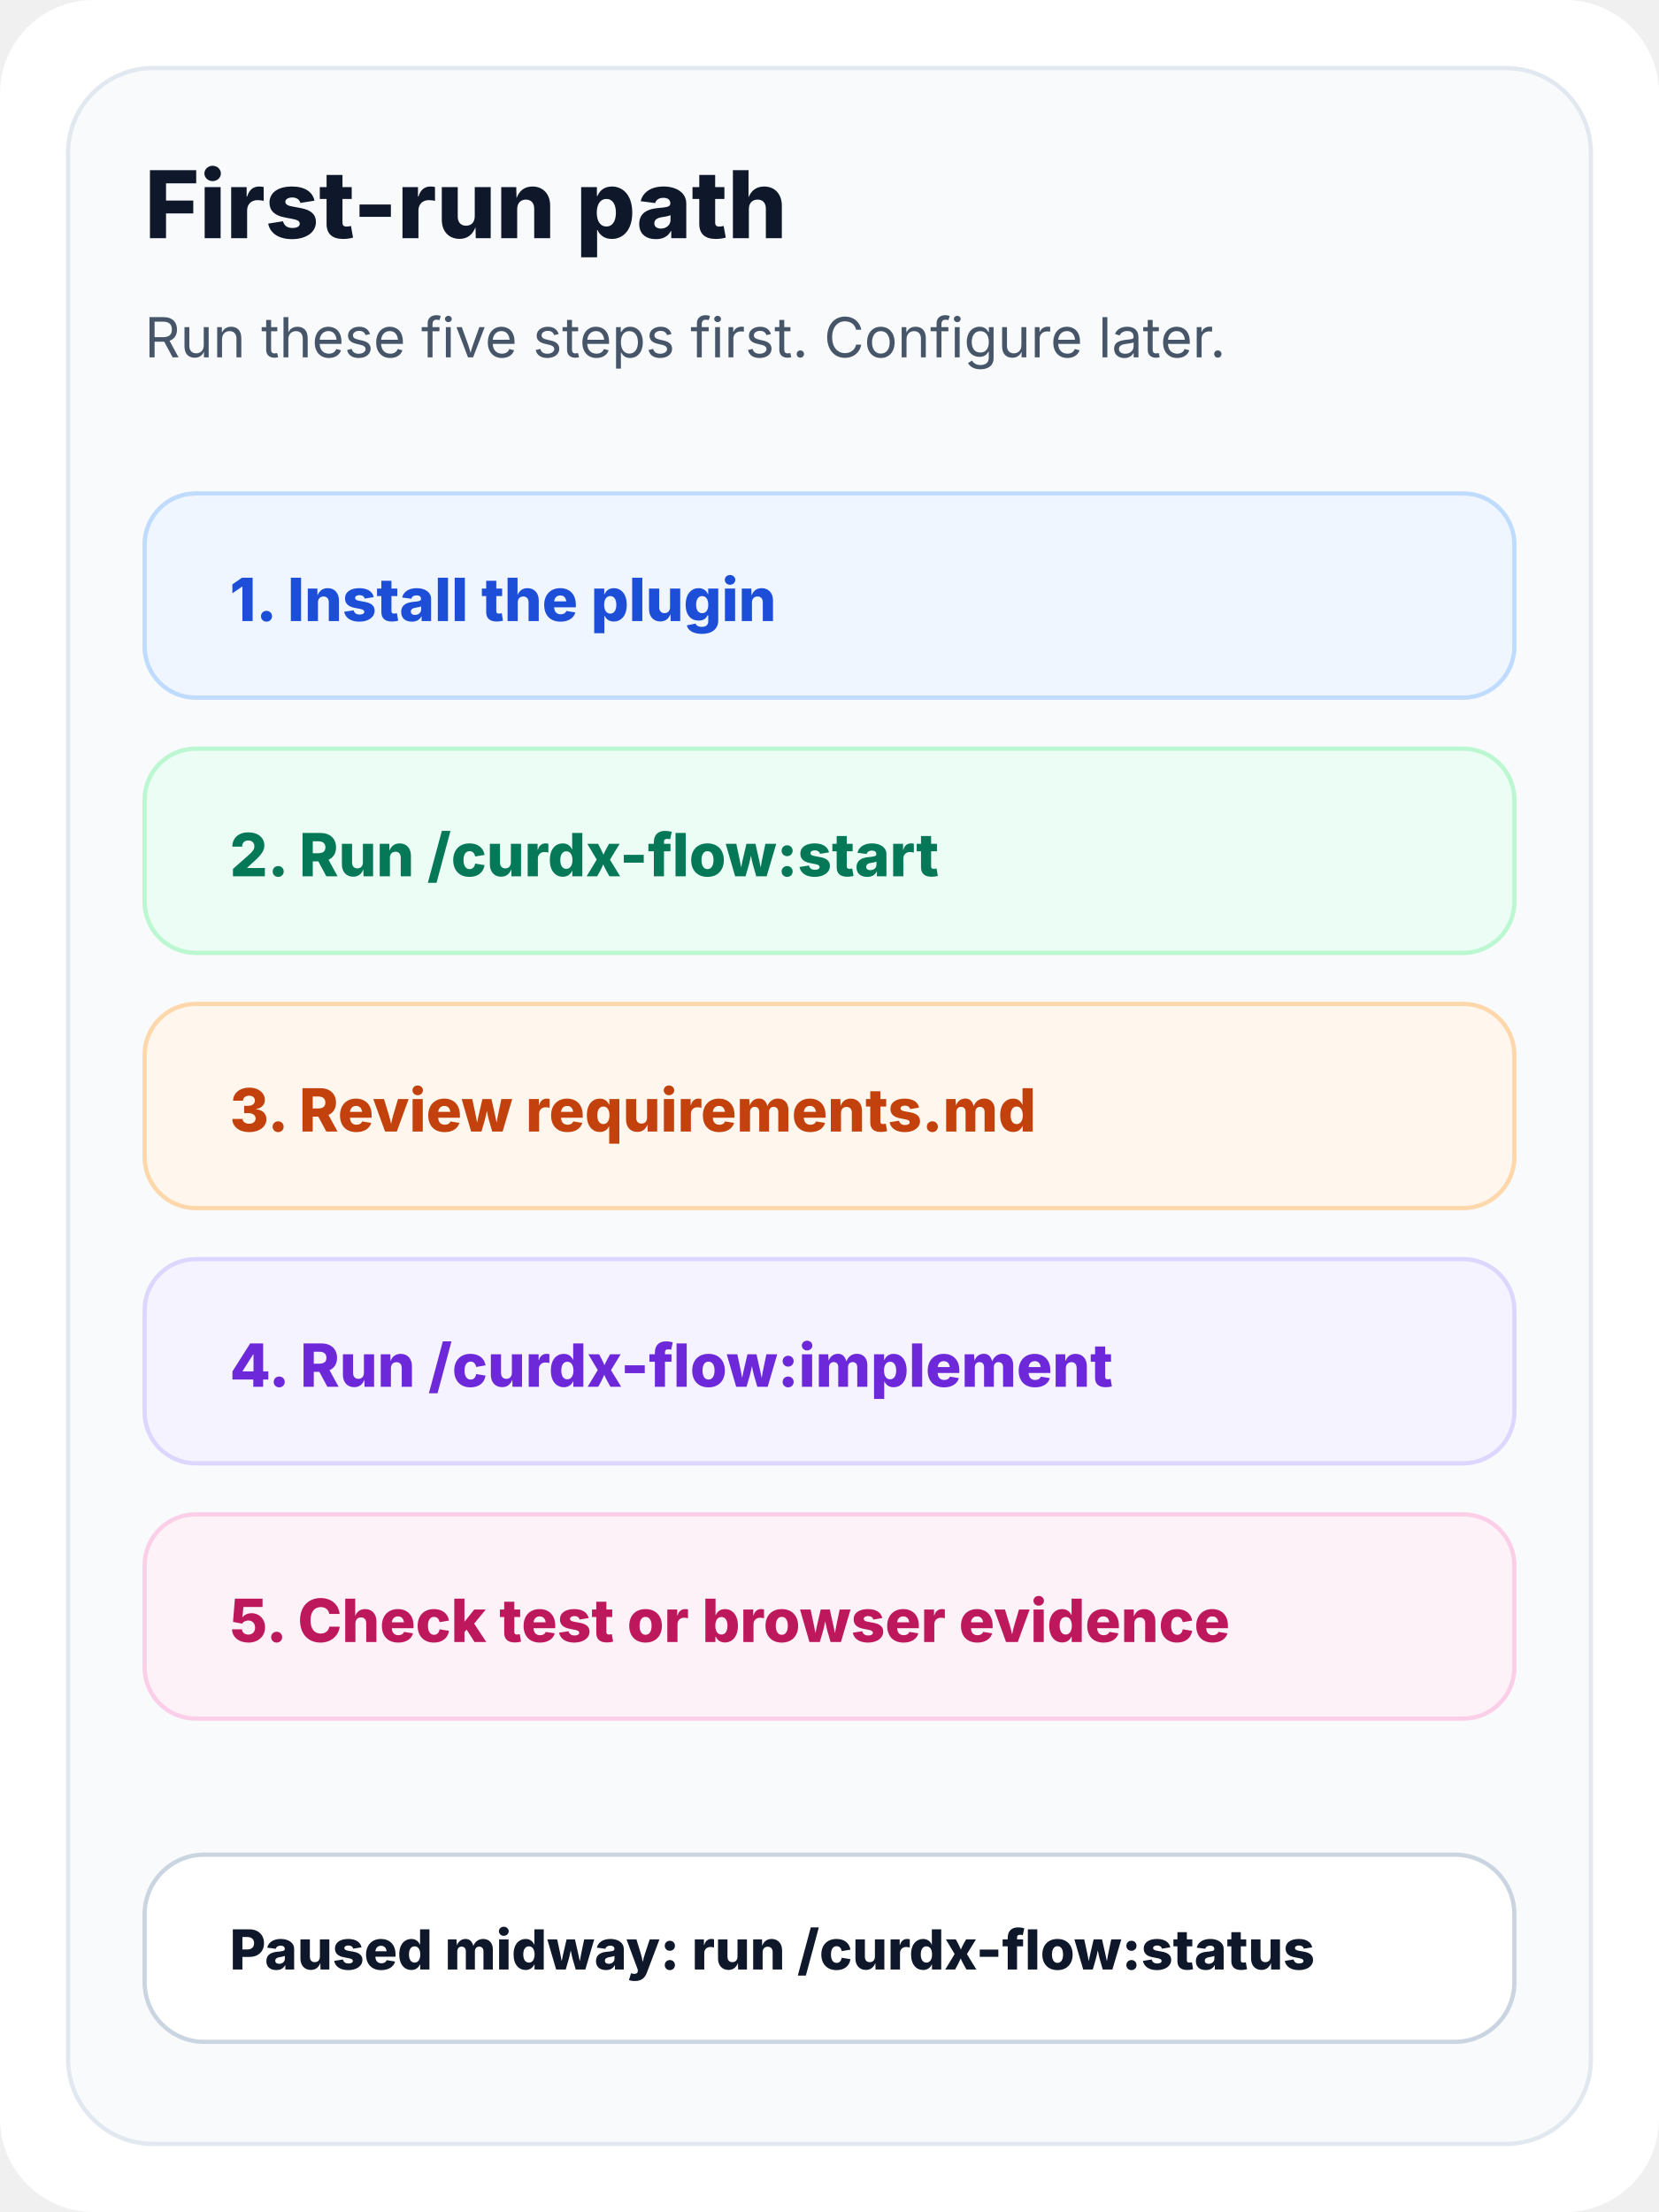
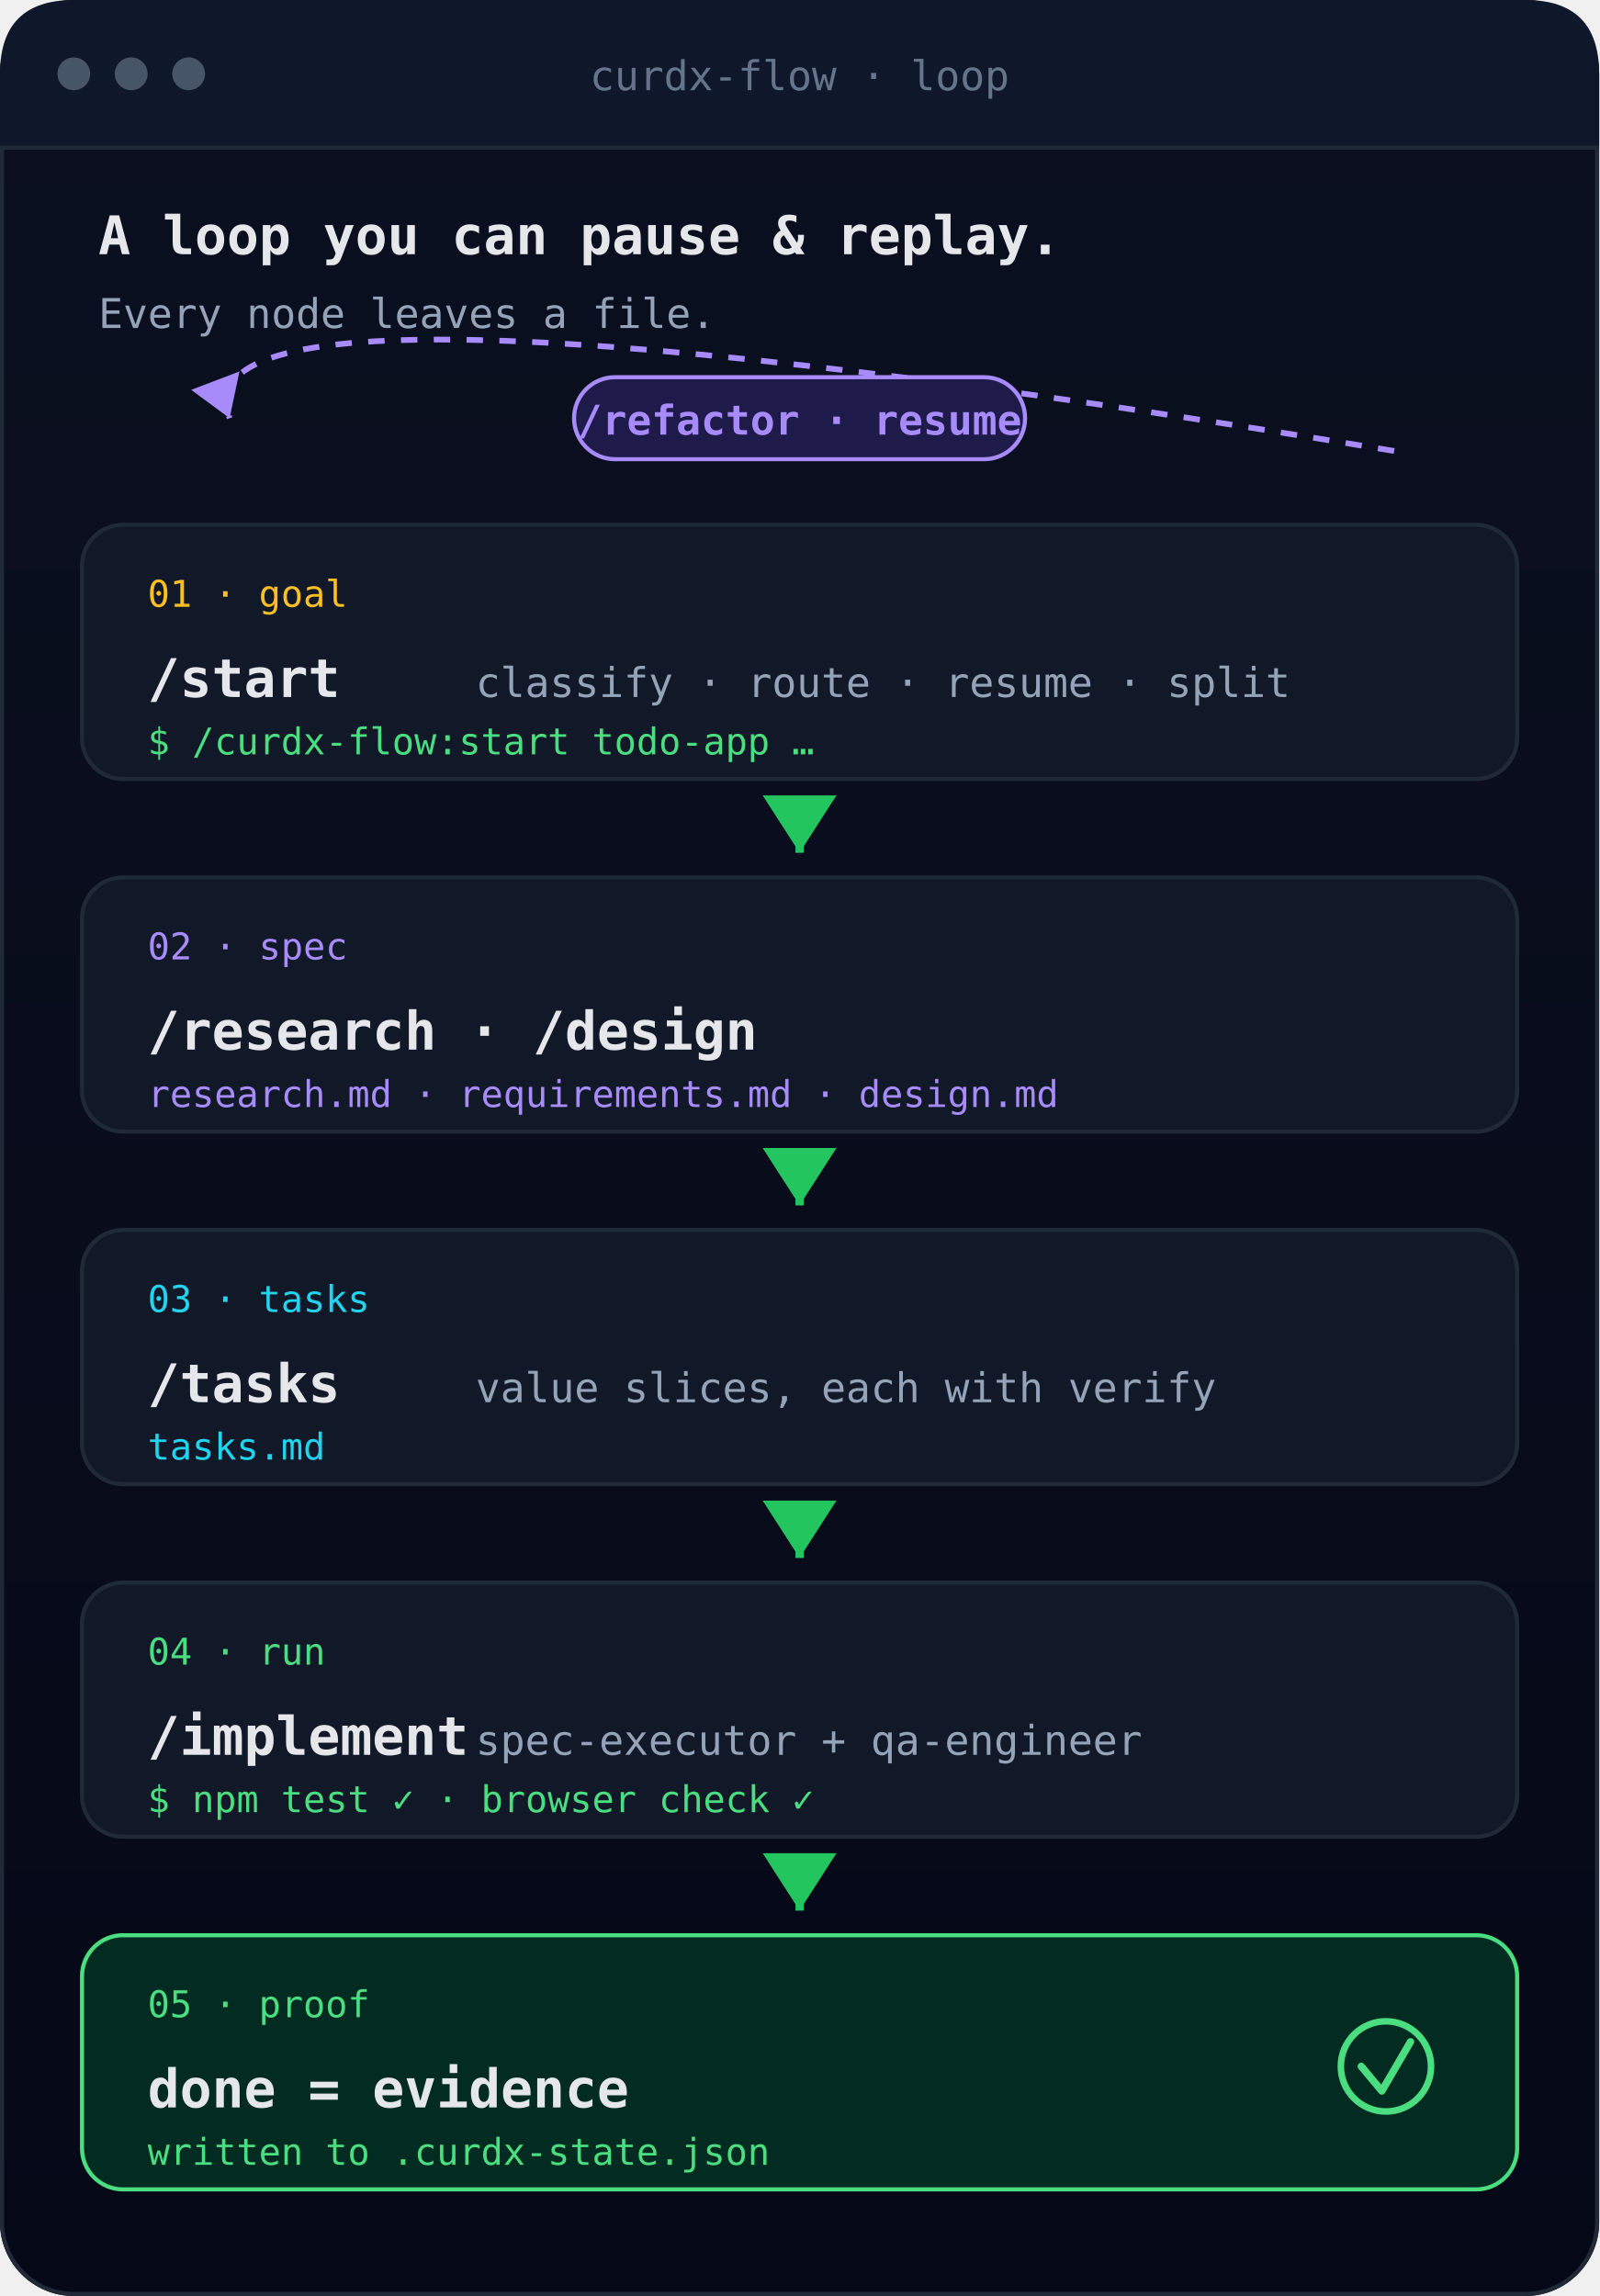
- <svg xmlns="http://www.w3.org/2000/svg" width="390" height="520" viewBox="0 0 390 520" fill="none" role="img" aria-labelledby="title desc">
-   <rect width="390" height="520" rx="22" fill="#FFFFFF" />
-   <rect x="16" y="16" width="358" height="488" rx="20" fill="#F8FAFC" stroke="#E2E8F0" />
-   <text x="34" y="56" fill="#0F172A" font-family="Inter, ui-sans-serif, system-ui" font-size="22" font-weight="800">First-run path</text>
-   <text x="34" y="84" fill="#475569" font-family="Inter, ui-sans-serif, system-ui" font-size="13">Run these five steps first. Configure later.</text>
-   <g font-family="Inter, ui-sans-serif, system-ui" font-size="14">
-     <rect x="34" y="116" width="322" height="48" rx="12" fill="#EFF6FF" stroke="#BFDBFE" />
-     <text x="54" y="146" fill="#1D4ED8" font-weight="800">1. Install the plugin</text>
-     <rect x="34" y="176" width="322" height="48" rx="12" fill="#ECFDF5" stroke="#BBF7D0" />
-     <text x="54" y="206" fill="#047857" font-weight="800">2. Run /curdx-flow:start</text>
-     <rect x="34" y="236" width="322" height="48" rx="12" fill="#FFF7ED" stroke="#FED7AA" />
-     <text x="54" y="266" fill="#C2410C" font-weight="800">3. Review requirements.md</text>
-     <rect x="34" y="296" width="322" height="48" rx="12" fill="#F5F3FF" stroke="#DDD6FE" />
-     <text x="54" y="326" fill="#6D28D9" font-weight="800">4. Run /curdx-flow:implement</text>
-     <rect x="34" y="356" width="322" height="48" rx="12" fill="#FDF2F8" stroke="#FBCFE8" />
-     <text x="54" y="386" fill="#BE185D" font-weight="800">5. Check test or browser evidence</text>
+ <svg xmlns="http://www.w3.org/2000/svg" viewBox="0 0 390 560" width="390" height="560" role="img" aria-labelledby="lmTitle lmDesc" font-family="'JetBrains Mono', ui-monospace, SFMono-Regular, Menlo, Consolas, monospace">
+   <defs>
+     <linearGradient id="lmBg" x1="0" y1="0" x2="0" y2="1">
+       <stop offset="0" stop-color="#0B1020" />
+       <stop offset="1" stop-color="#050817" />
+     </linearGradient>
+     <marker id="lmArr" markerWidth="9" markerHeight="9" refX="7" refY="4.5" orient="auto">
+       <path d="M0 0 L7 4.5 L0 9 Z" fill="#22C55E" />
+     </marker>
+     <marker id="lmArrDim" markerWidth="9" markerHeight="9" refX="7" refY="4.5" orient="auto">
+       <path d="M0 0 L7 4.5 L0 9 Z" fill="#A78BFA" />
+     </marker>
+   </defs>
+   <rect width="390" height="560" rx="18" fill="url(#lmBg)" />
+   <rect x="0.5" y="0.5" width="389" height="559" rx="17.5" fill="none" stroke="#1F2937" />
+   <path d="M0 18 Q0 0 18 0 L372 0 Q390 0 390 18 L390 36 L0 36 Z" fill="#0F172A" />
+   <circle cx="18" cy="18" r="4" fill="#475569" />
+   <circle cx="32" cy="18" r="4" fill="#475569" />
+   <circle cx="46" cy="18" r="4" fill="#475569" />
+   <text x="195" y="22" font-size="10" fill="#64748B" text-anchor="middle">curdx-flow · loop</text>
+   <line x1="0" y1="36" x2="390" y2="36" stroke="#1F2937" />
+   <text x="24" y="62" font-size="13" fill="#E5E7EB" font-weight="700">A loop you can pause &amp; replay.</text>
+   <text x="24" y="80" font-size="10" fill="#94A3B8">Every node leaves a file.</text>
+   <path d="M340 110 Q40 60 56 102" stroke="#A78BFA" stroke-width="1.4" stroke-dasharray="4 4" fill="none" marker-end="url(#lmArrDim)" />
+   <rect x="140" y="92" width="110" height="20" rx="10" fill="#1E1B4B" stroke="#A78BFA" />
+   <text x="195" y="106" font-size="10" fill="#A78BFA" text-anchor="middle" font-weight="700">/refactor · resume</text>
+   <g>
+     <rect x="20" y="128" width="350" height="62" rx="10" fill="#111827" stroke="#1F2937" />
+     <text x="36" y="148" font-size="9" fill="#FBBF24">01 · goal</text>
+     <text x="36" y="170" font-size="13" fill="#E5E7EB" font-weight="700">/start</text>
+     <text x="116" y="170" font-size="10" fill="#94A3B8">classify · route · resume · split</text>
+     <text x="36" y="184" font-size="9" fill="#4ADE80">$ /curdx-flow:start todo-app …</text>
  </g>
-   <rect x="34" y="436" width="322" height="44" rx="14" fill="#FFFFFF" stroke="#CBD5E1" />
-   <text x="54" y="463" fill="#0F172A" font-family="Inter, ui-sans-serif, system-ui" font-size="13" font-weight="800">Paused midway: run /curdx-flow:status</text>
+   <path d="M195 196 L195 208" stroke="#22C55E" stroke-width="2" marker-end="url(#lmArr)" />
+   <g>
+     <rect x="20" y="214" width="350" height="62" rx="10" fill="#111827" stroke="#1F2937" />
+     <text x="36" y="234" font-size="9" fill="#A78BFA">02 · spec</text>
+     <text x="36" y="256" font-size="13" fill="#E5E7EB" font-weight="700">/research · /design</text>
+     <text x="36" y="270" font-size="9" fill="#A78BFA">research.md · requirements.md · design.md</text>
+   </g>
+   <path d="M195 282 L195 294" stroke="#22C55E" stroke-width="2" marker-end="url(#lmArr)" />
+   <g>
+     <rect x="20" y="300" width="350" height="62" rx="10" fill="#111827" stroke="#1F2937" />
+     <text x="36" y="320" font-size="9" fill="#22D3EE">03 · tasks</text>
+     <text x="36" y="342" font-size="13" fill="#E5E7EB" font-weight="700">/tasks</text>
+     <text x="116" y="342" font-size="10" fill="#94A3B8">value slices, each with verify</text>
+     <text x="36" y="356" font-size="9" fill="#22D3EE">tasks.md</text>
+   </g>
+   <path d="M195 368 L195 380" stroke="#22C55E" stroke-width="2" marker-end="url(#lmArr)" />
+   <g>
+     <rect x="20" y="386" width="350" height="62" rx="10" fill="#111827" stroke="#1F2937" />
+     <text x="36" y="406" font-size="9" fill="#4ADE80">04 · run</text>
+     <text x="36" y="428" font-size="13" fill="#E5E7EB" font-weight="700">/implement</text>
+     <text x="116" y="428" font-size="10" fill="#94A3B8">spec-executor + qa-engineer</text>
+     <text x="36" y="442" font-size="9" fill="#4ADE80">$ npm test ✓  · browser check ✓</text>
+   </g>
+   <path d="M195 454 L195 466" stroke="#22C55E" stroke-width="2" marker-end="url(#lmArr)" />
+   <g>
+     <rect x="20" y="472" width="350" height="62" rx="10" fill="#022C22" stroke="#4ADE80" />
+     <text x="36" y="492" font-size="9" fill="#4ADE80">05 · proof</text>
+     <text x="36" y="514" font-size="13" fill="#E5E7EB" font-weight="700">done = evidence</text>
+     <circle cx="338" cy="504" r="11" fill="none" stroke="#4ADE80" stroke-width="1.6" />
+     <path d="M332 504 L337 510 L344 498" stroke="#4ADE80" stroke-width="1.8" fill="none" stroke-linecap="round" stroke-linejoin="round" />
+     <text x="36" y="528" font-size="9" fill="#4ADE80">written to .curdx-state.json</text>
+   </g>
</svg>
